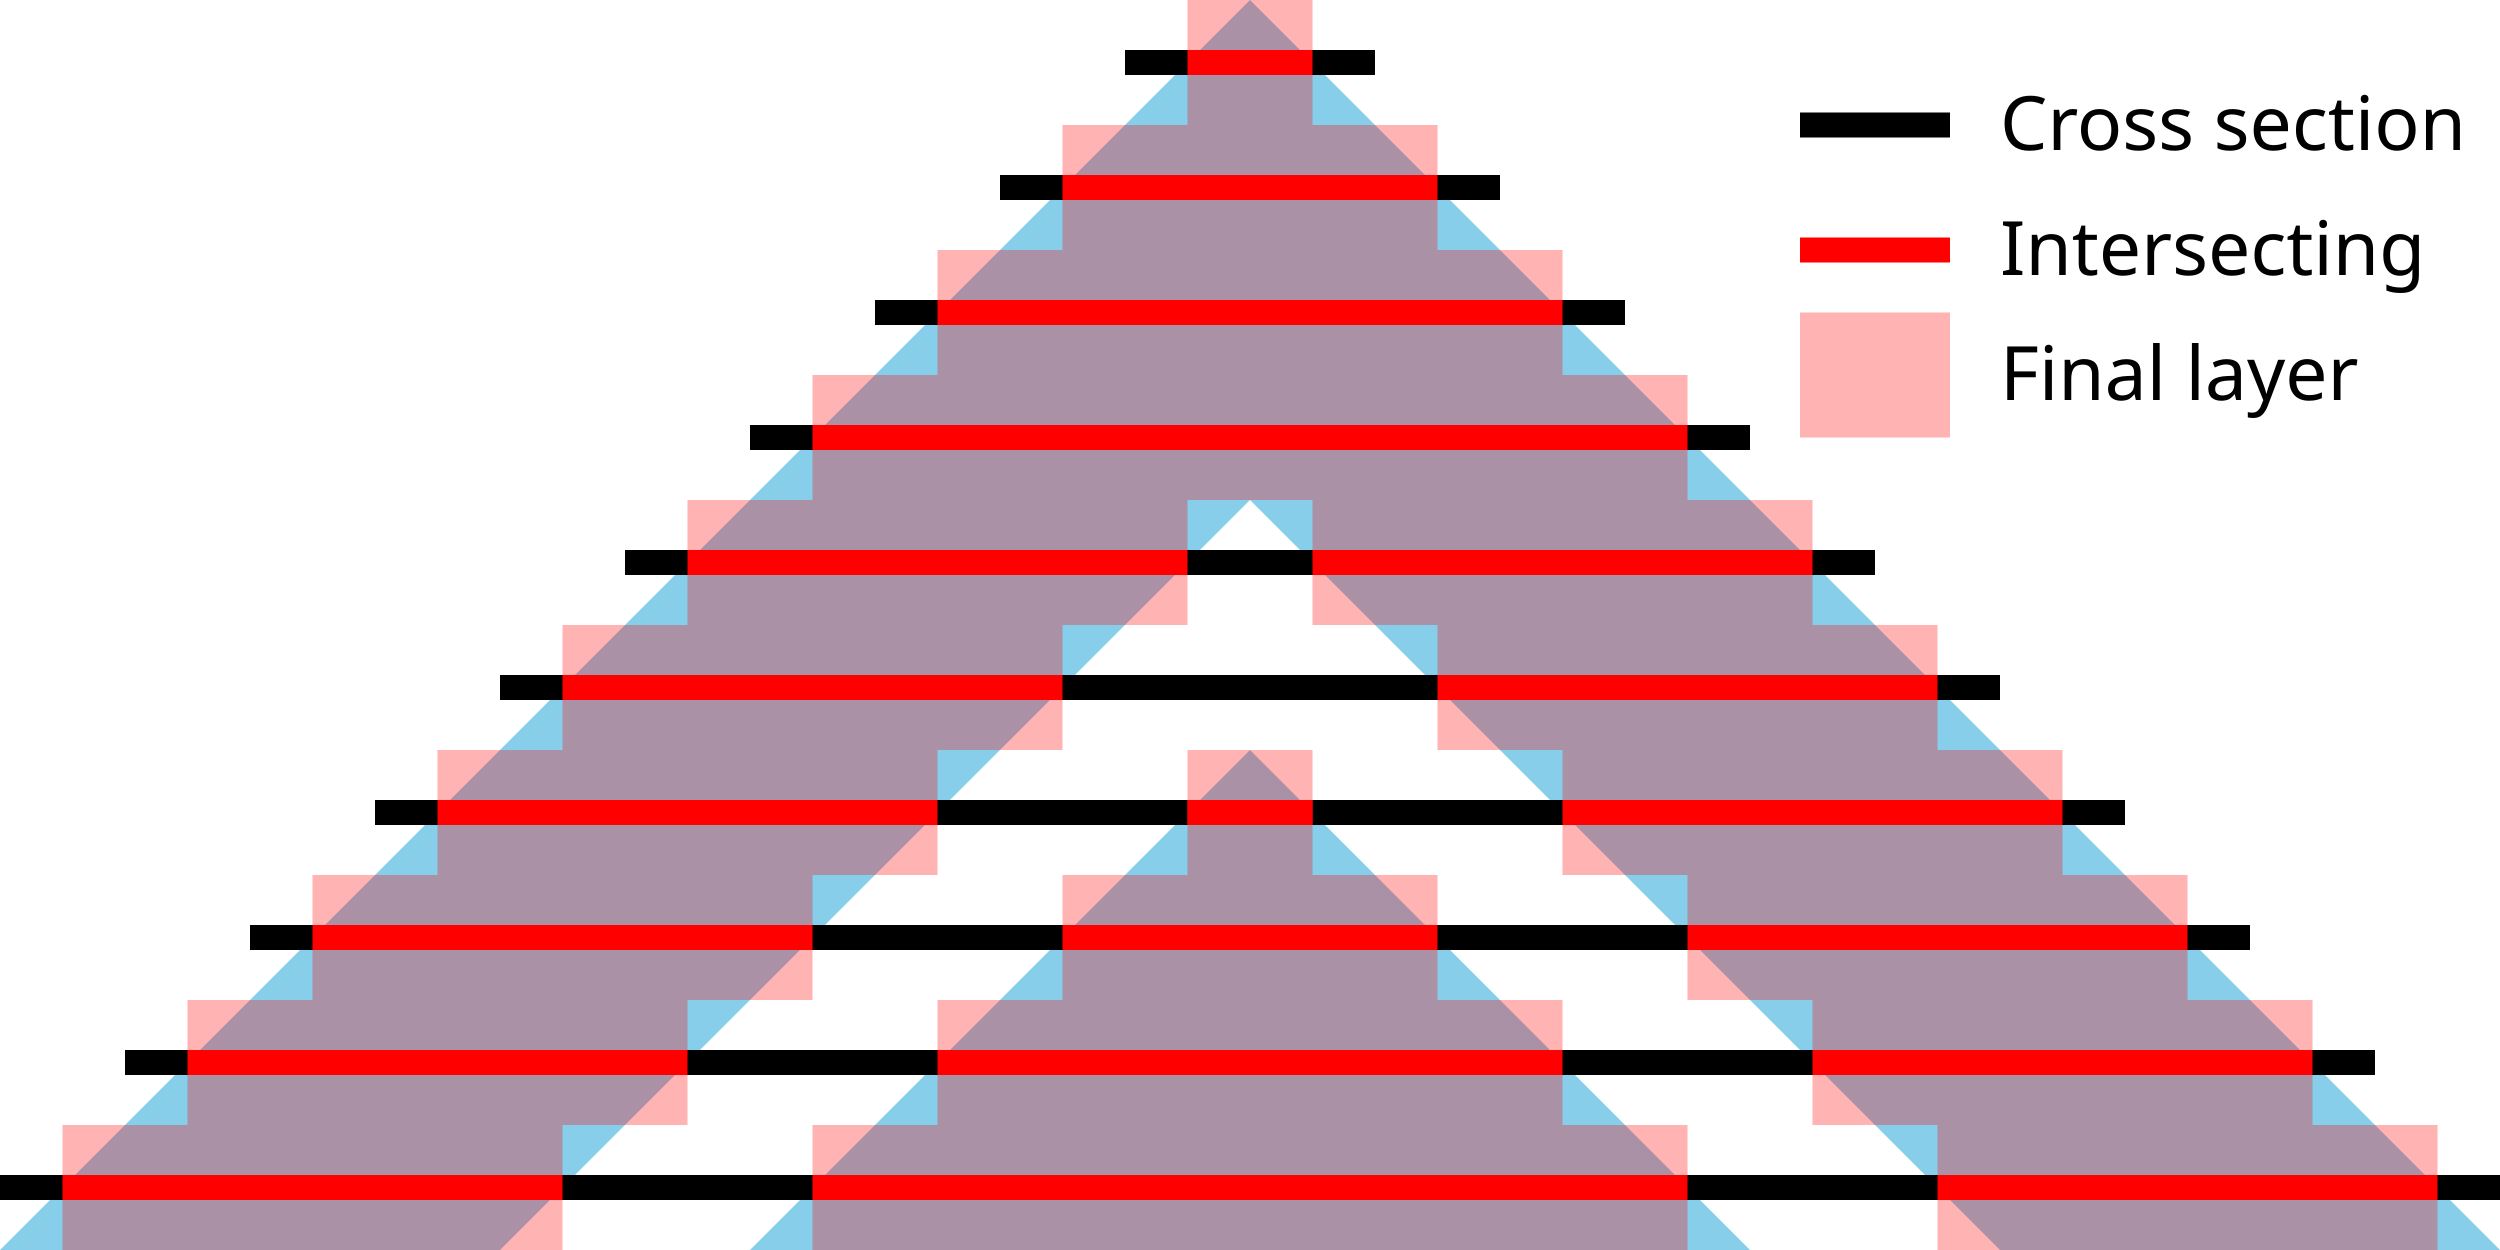
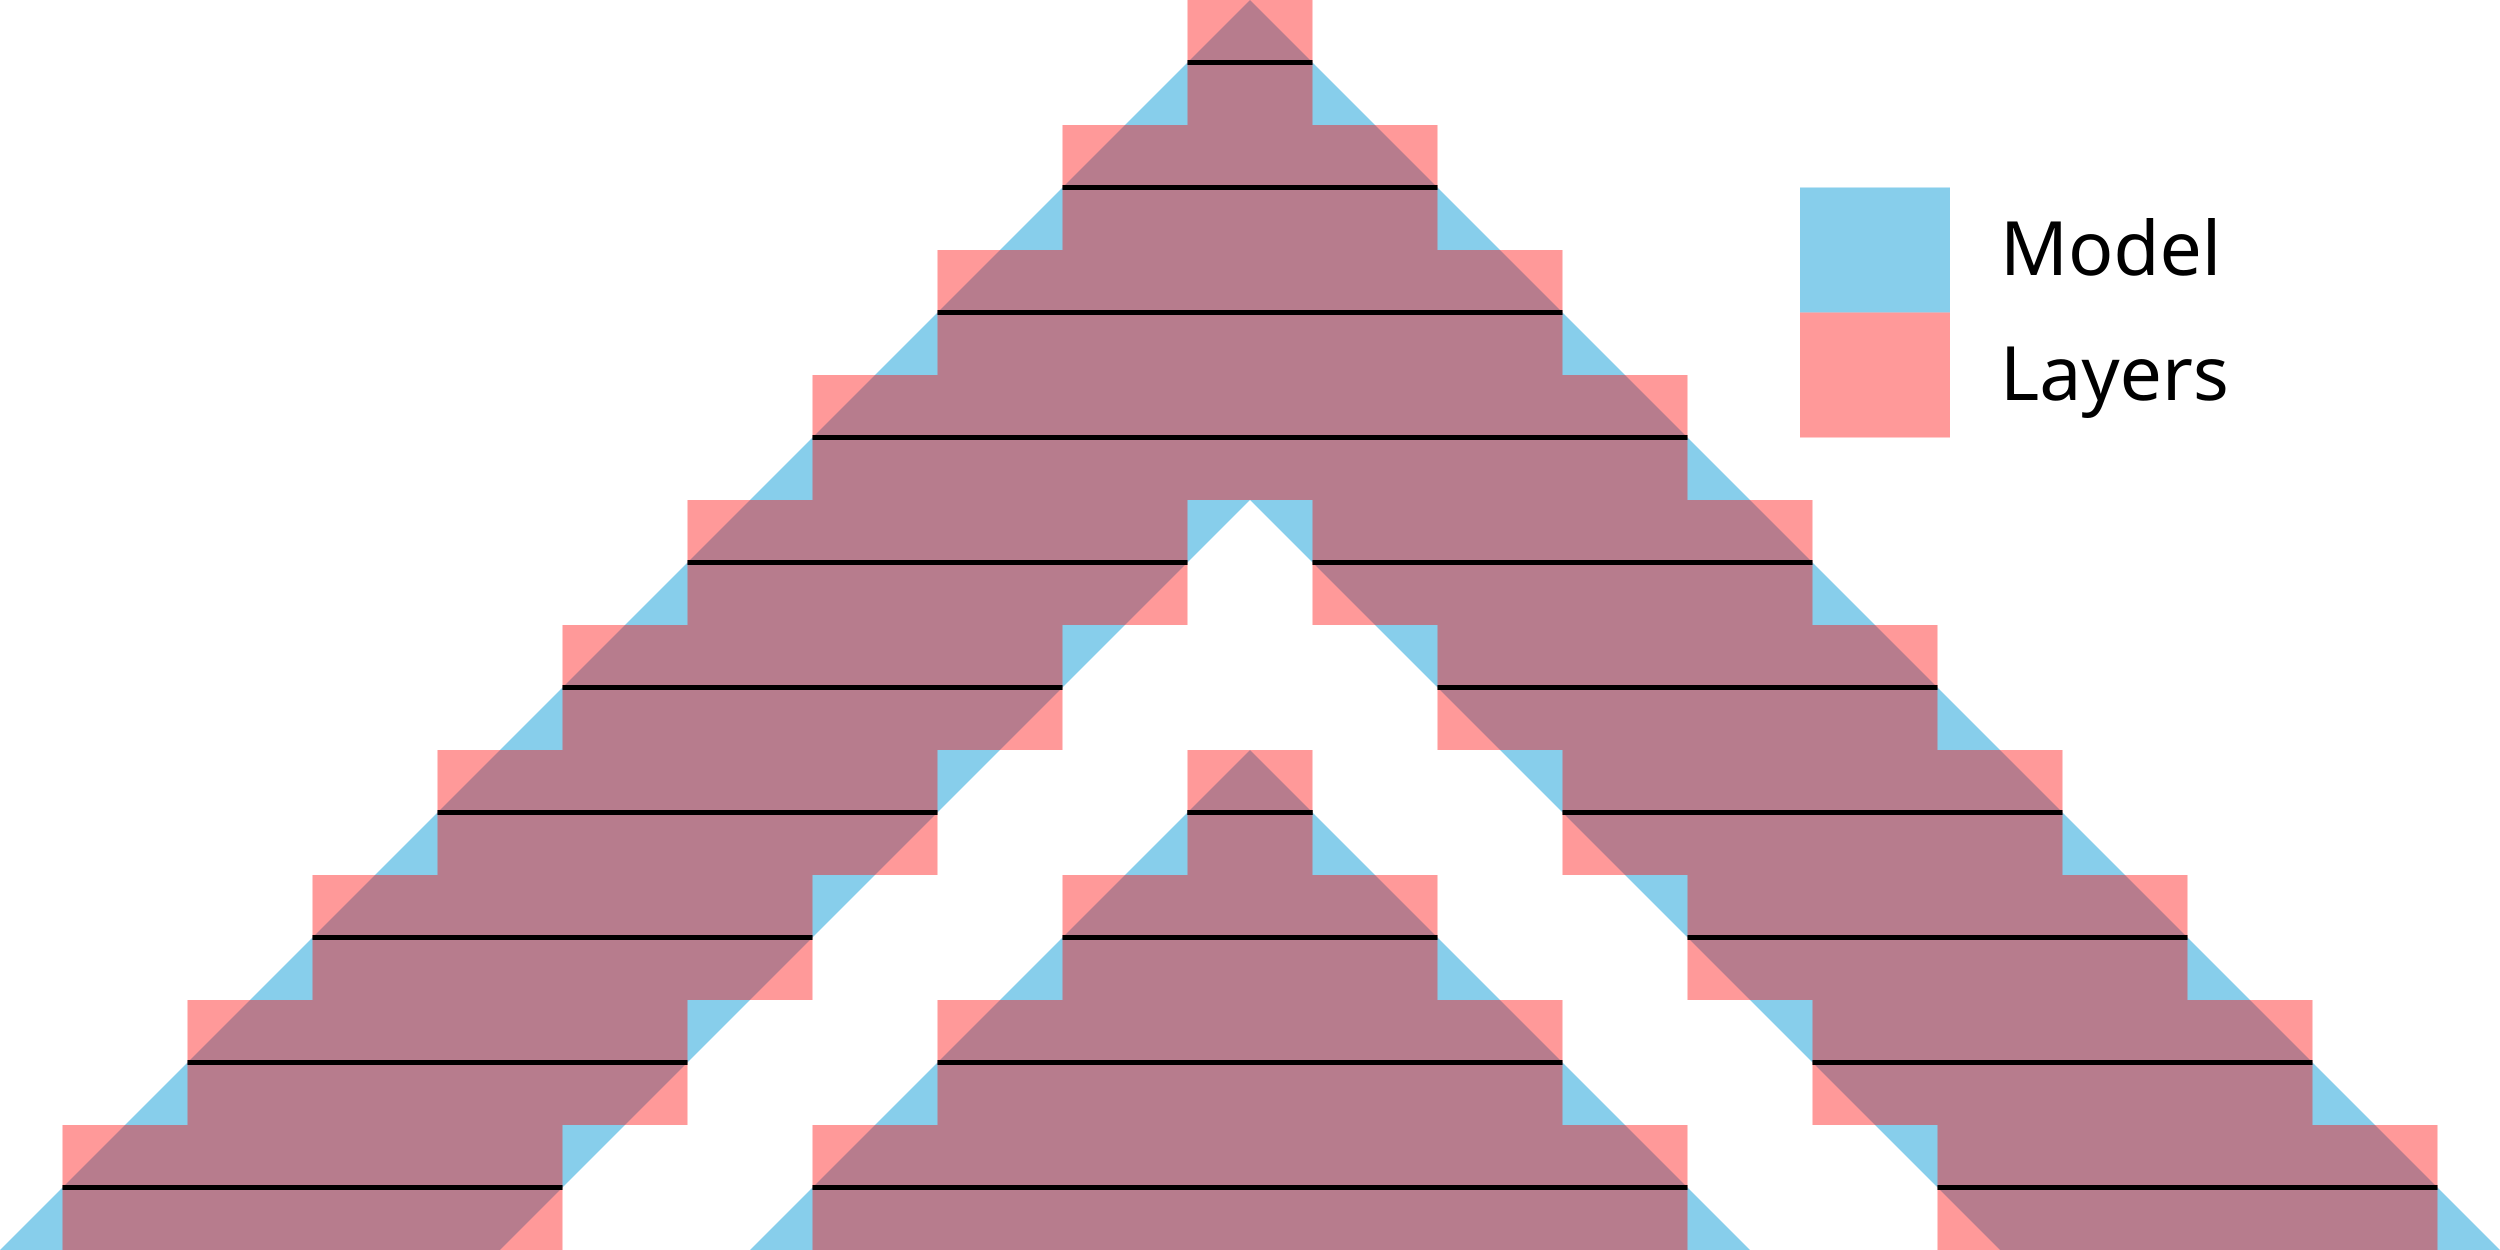
<svg xmlns="http://www.w3.org/2000/svg" width="1000" height="500">
  <polygon fill="skyblue" points="0,500 200,500 500,200 800,500 1000,500 500,0" />
  <polygon fill="skyblue" points="300,500 700,500 500,300" />
-   <g stroke="red" stroke-width="50" opacity="0.3">
+   <g stroke="red" stroke-width="50" opacity="0.4">
    <line x1="25" y1="475" x2="225" y2="475" />
    <line x1="75" y1="425" x2="275" y2="425" />
    <line x1="125" y1="375" x2="325" y2="375" />
    <line x1="175" y1="325" x2="375" y2="325" />
    <line x1="225" y1="275" x2="425" y2="275" />
    <line x1="275" y1="225" x2="475" y2="225" />
    <line x1="325" y1="175" x2="675" y2="175" />
    <line x1="375" y1="125" x2="625" y2="125" />
    <line x1="425" y1="75" x2="575" y2="75" />
    <line x1="475" y1="25" x2="525" y2="25" />
    <line x1="525" y1="225" x2="725" y2="225" />
    <line x1="575" y1="275" x2="775" y2="275" />
    <line x1="625" y1="325" x2="825" y2="325" />
    <line x1="675" y1="375" x2="875" y2="375" />
    <line x1="725" y1="425" x2="925" y2="425" />
    <line x1="775" y1="475" x2="975" y2="475" />
    <line x1="325" y1="475" x2="675" y2="475" />
    <line x1="375" y1="425" x2="625" y2="425" />
    <line x1="425" y1="375" x2="575" y2="375" />
    <line x1="475" y1="325" x2="525" y2="325" />
  </g>
-   <g stroke="black" stroke-width="10">
-     <line x1="0" y1="475" x2="1000" y2="475" />
-     <line x1="50" y1="425" x2="950" y2="425" />
-     <line x1="100" y1="375" x2="900" y2="375" />
-     <line x1="150" y1="325" x2="850" y2="325" />
-     <line x1="200" y1="275" x2="800" y2="275" />
-     <line x1="250" y1="225" x2="750" y2="225" />
-     <line x1="300" y1="175" x2="700" y2="175" />
-     <line x1="350" y1="125" x2="650" y2="125" />
-     <line x1="400" y1="75" x2="600" y2="75" />
-     <line x1="450" y1="25" x2="550" y2="25" />
-   </g>
-   <g stroke="red" stroke-width="10">
+   <g stroke="black" stroke-width="2">
    <line x1="25" y1="475" x2="225" y2="475" />
    <line x1="75" y1="425" x2="275" y2="425" />
    <line x1="125" y1="375" x2="325" y2="375" />
    <line x1="175" y1="325" x2="375" y2="325" />
    <line x1="225" y1="275" x2="425" y2="275" />
    <line x1="275" y1="225" x2="475" y2="225" />
    <line x1="325" y1="175" x2="675" y2="175" />
    <line x1="375" y1="125" x2="625" y2="125" />
    <line x1="425" y1="75" x2="575" y2="75" />
    <line x1="475" y1="25" x2="525" y2="25" />
    <line x1="525" y1="225" x2="725" y2="225" />
    <line x1="625" y1="325" x2="825" y2="325" />
    <line x1="725" y1="425" x2="925" y2="425" />
    <line x1="575" y1="275" x2="775" y2="275" />
    <line x1="675" y1="375" x2="875" y2="375" />
    <line x1="775" y1="475" x2="975" y2="475" />
    <line x1="325" y1="475" x2="675" y2="475" />
    <line x1="375" y1="425" x2="625" y2="425" />
    <line x1="425" y1="375" x2="575" y2="375" />
    <line x1="475" y1="325" x2="525" y2="325" />
    <line x1="475" y1="325" x2="525" y2="325" />
  </g>
-   <line stroke="black" stroke-width="10" x1="720" y1="50" x2="780" y2="50" />
-   <line stroke="red" stroke-width="10" x1="720" y1="100" x2="780" y2="100" />
-   <line stroke="red" stroke-width="50" opacity="0.3" x1="720" y1="150" x2="780" y2="150" />
+   <line stroke="skyblue" stroke-width="50" x1="720" y1="100" x2="780" y2="100" />
+   <line stroke="red" stroke-width="50" opacity="0.4" x1="720" y1="150" x2="780" y2="150" />
  <g font-family="sans-serif" font-size="30px">
-     <text x="800" y="60">Cross section</text>
-     <text x="800" y="110">Intersecting</text>
-     <text x="800" y="160">Final layer</text>
+     <text x="800" y="110">Model</text>
+     <text x="800" y="160">Layers</text>
  </g>
</svg>
